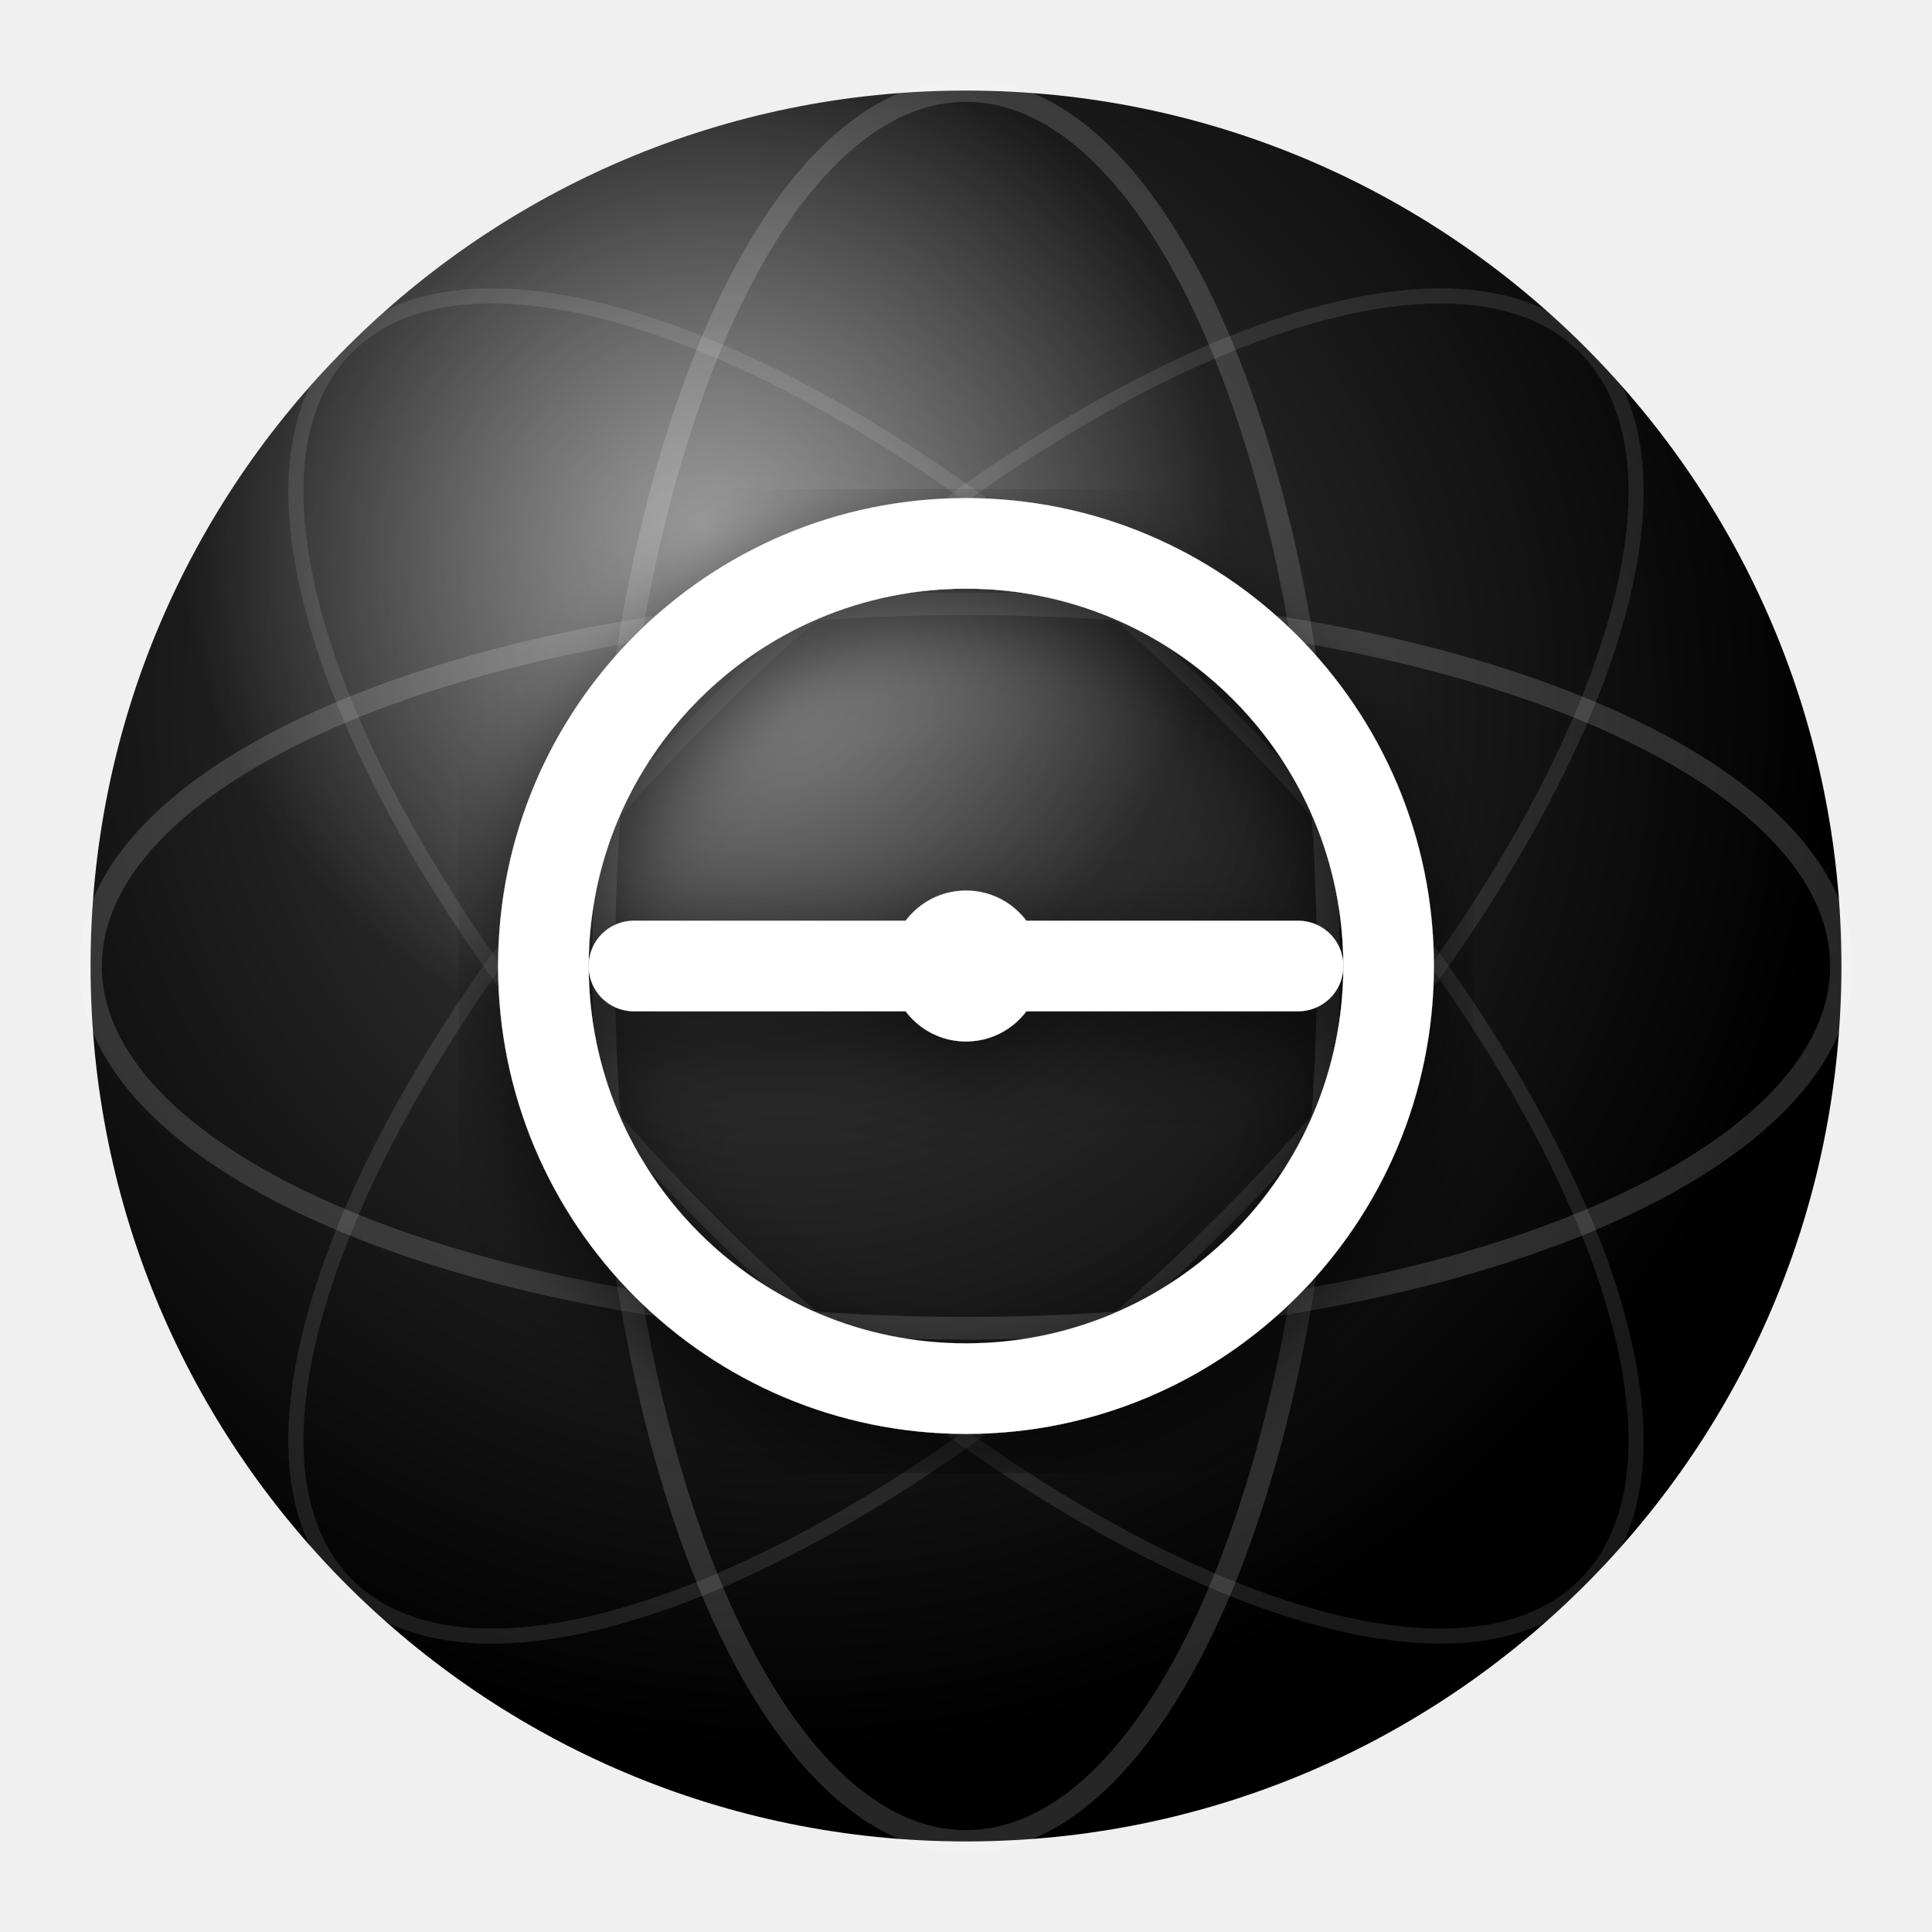
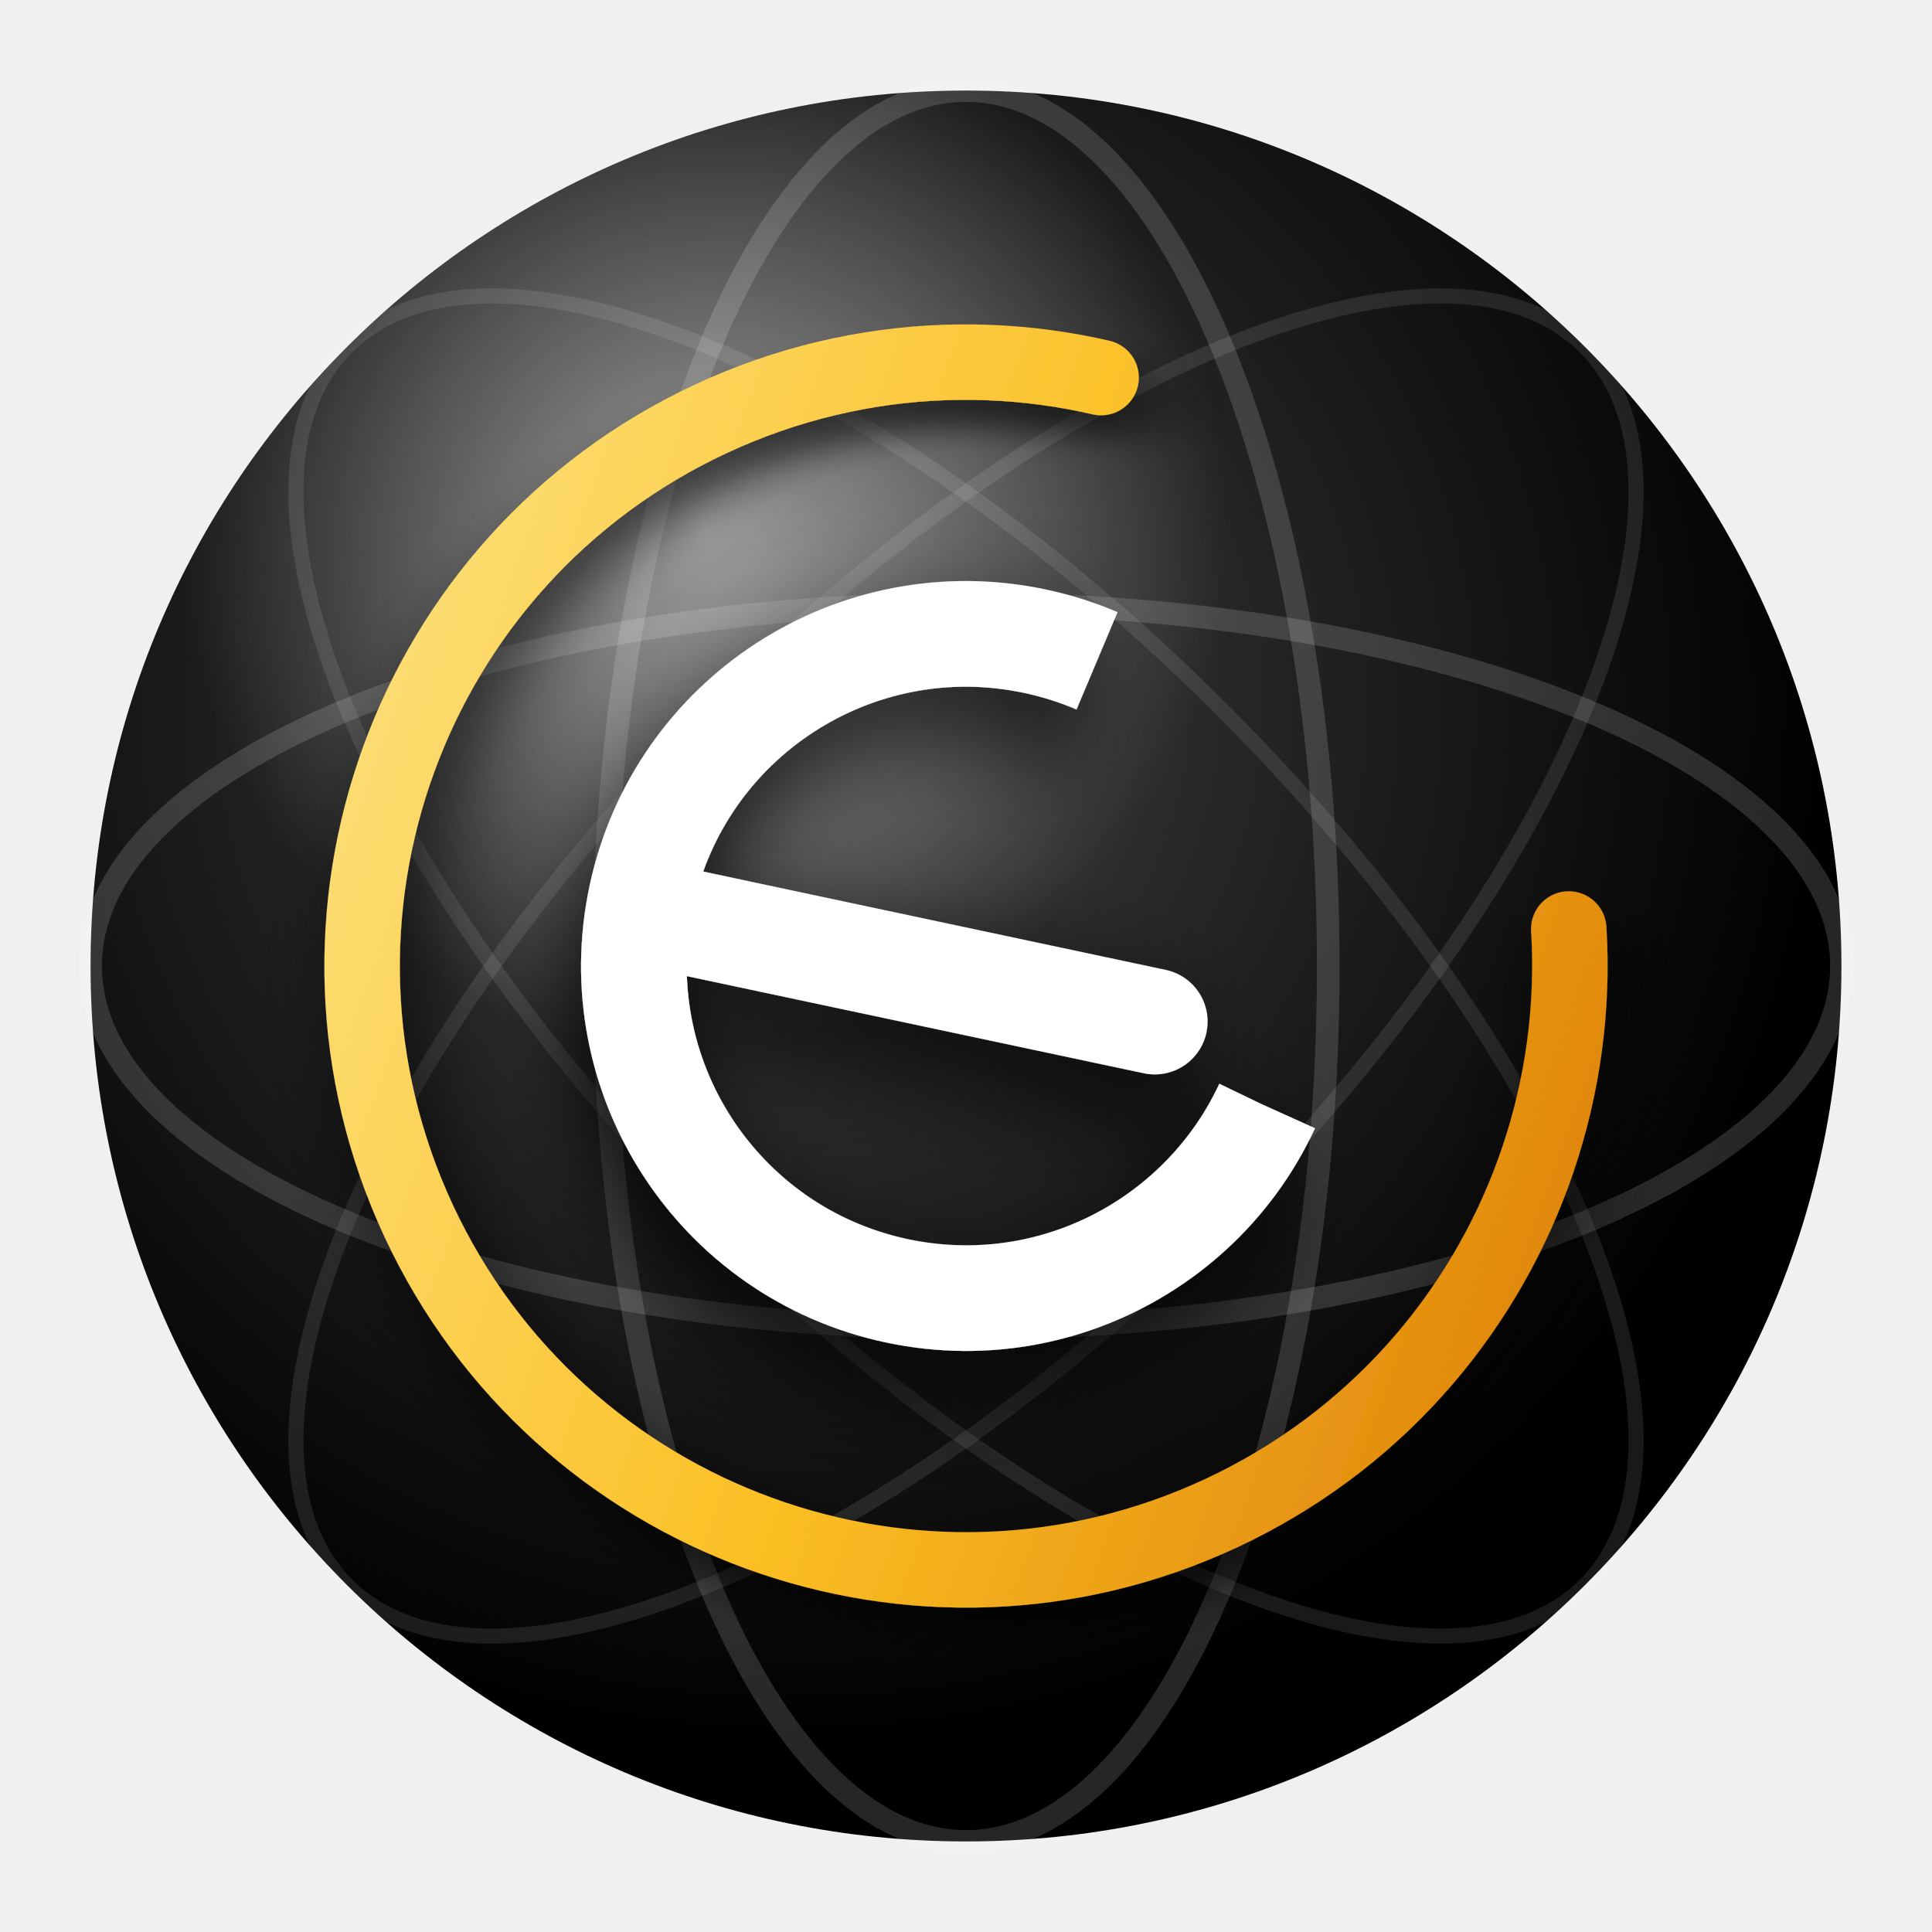
<svg xmlns="http://www.w3.org/2000/svg" viewBox="0 0 128 128" width="128" height="128">
  <defs>
    <radialGradient id="globe" cx="40%" cy="35%" r="60%">
      <stop offset="0%" style="stop-color:#444444" />
      <stop offset="60%" style="stop-color:#1a1a1a" />
      <stop offset="100%" style="stop-color:#000000" />
    </radialGradient>
    <radialGradient id="gloss" cx="35%" cy="25%" r="30%">
      <stop offset="0%" style="stop-color:rgba(255,255,255,0.5)" />
      <stop offset="100%" style="stop-color:rgba(255,255,255,0)" />
    </radialGradient>
-     <filter id="shadow" x="-10%" y="-10%" width="120%" height="120%">
-       <feDropShadow dx="0" dy="2" stdDeviation="3" flood-color="#000" flood-opacity="0.7" />
+     <linearGradient id="ring" x1="0%" y1="0%" x2="100%" y2="100%">
+       <stop offset="0%" style="stop-color:#fde68a" />
+       <stop offset="50%" style="stop-color:#fbbf24" />
+       <stop offset="100%" style="stop-color:#d97706" />
+     </linearGradient>
+     <filter id="shadow" x="-20%" y="-20%" width="140%" height="140%">
+       <feDropShadow dx="0" dy="3" stdDeviation="3" flood-color="#000" flood-opacity="0.8" />
+     </filter>
+     <filter id="ringShadow" x="-10%" y="-10%" width="120%" height="120%">
+       <feDropShadow dx="0" dy="2" stdDeviation="2" flood-color="#000" flood-opacity="0.6" />
    </filter>
  </defs>
  <circle cx="64" cy="64" r="58" fill="url(#globe)" />
  <circle cx="64" cy="64" r="58" fill="url(#gloss)" />
  <ellipse cx="64" cy="64" rx="58" ry="24" fill="none" stroke="rgba(255,255,255,0.15)" stroke-width="1.5" />
  <ellipse cx="64" cy="64" rx="24" ry="58" fill="none" stroke="rgba(255,255,255,0.15)" stroke-width="1.5" />
  <ellipse cx="64" cy="64" rx="58" ry="24" fill="none" stroke="rgba(255,255,255,0.1)" stroke-width="1" transform="rotate(45 64 64)" />
  <ellipse cx="64" cy="64" rx="58" ry="24" fill="none" stroke="rgba(255,255,255,0.1)" stroke-width="1" transform="rotate(-45 64 64)" />
-   <g filter="url(#shadow)">
-     <circle cx="64" cy="64" r="28" fill="none" stroke="#fff" stroke-width="6" />
-     <line x1="42" y1="64" x2="86" y2="64" stroke="#fff" stroke-width="6" stroke-linecap="round" />
-     <circle cx="64" cy="64" r="5" fill="#fff" />
+   <g transform="rotate(-25 64 64)" filter="url(#ringShadow)">
+     <circle cx="64" cy="64" r="40" fill="none" stroke="url(#ring)" stroke-width="5" stroke-linecap="round" stroke-dasharray="200 56" stroke-dashoffset="-15" />
+   </g>
+   <g transform="rotate(12 64 64) translate(64 64)" filter="url(#shadow)">
+     <circle cx="0" cy="0" r="22" fill="none" stroke="#fff" stroke-width="7" stroke-dasharray="103 35" stroke-dashoffset="-5" />
+     <line x1="-19" y1="1" x2="13" y2="1" stroke="#fff" stroke-width="7" stroke-linecap="round" />
  </g>
</svg>
